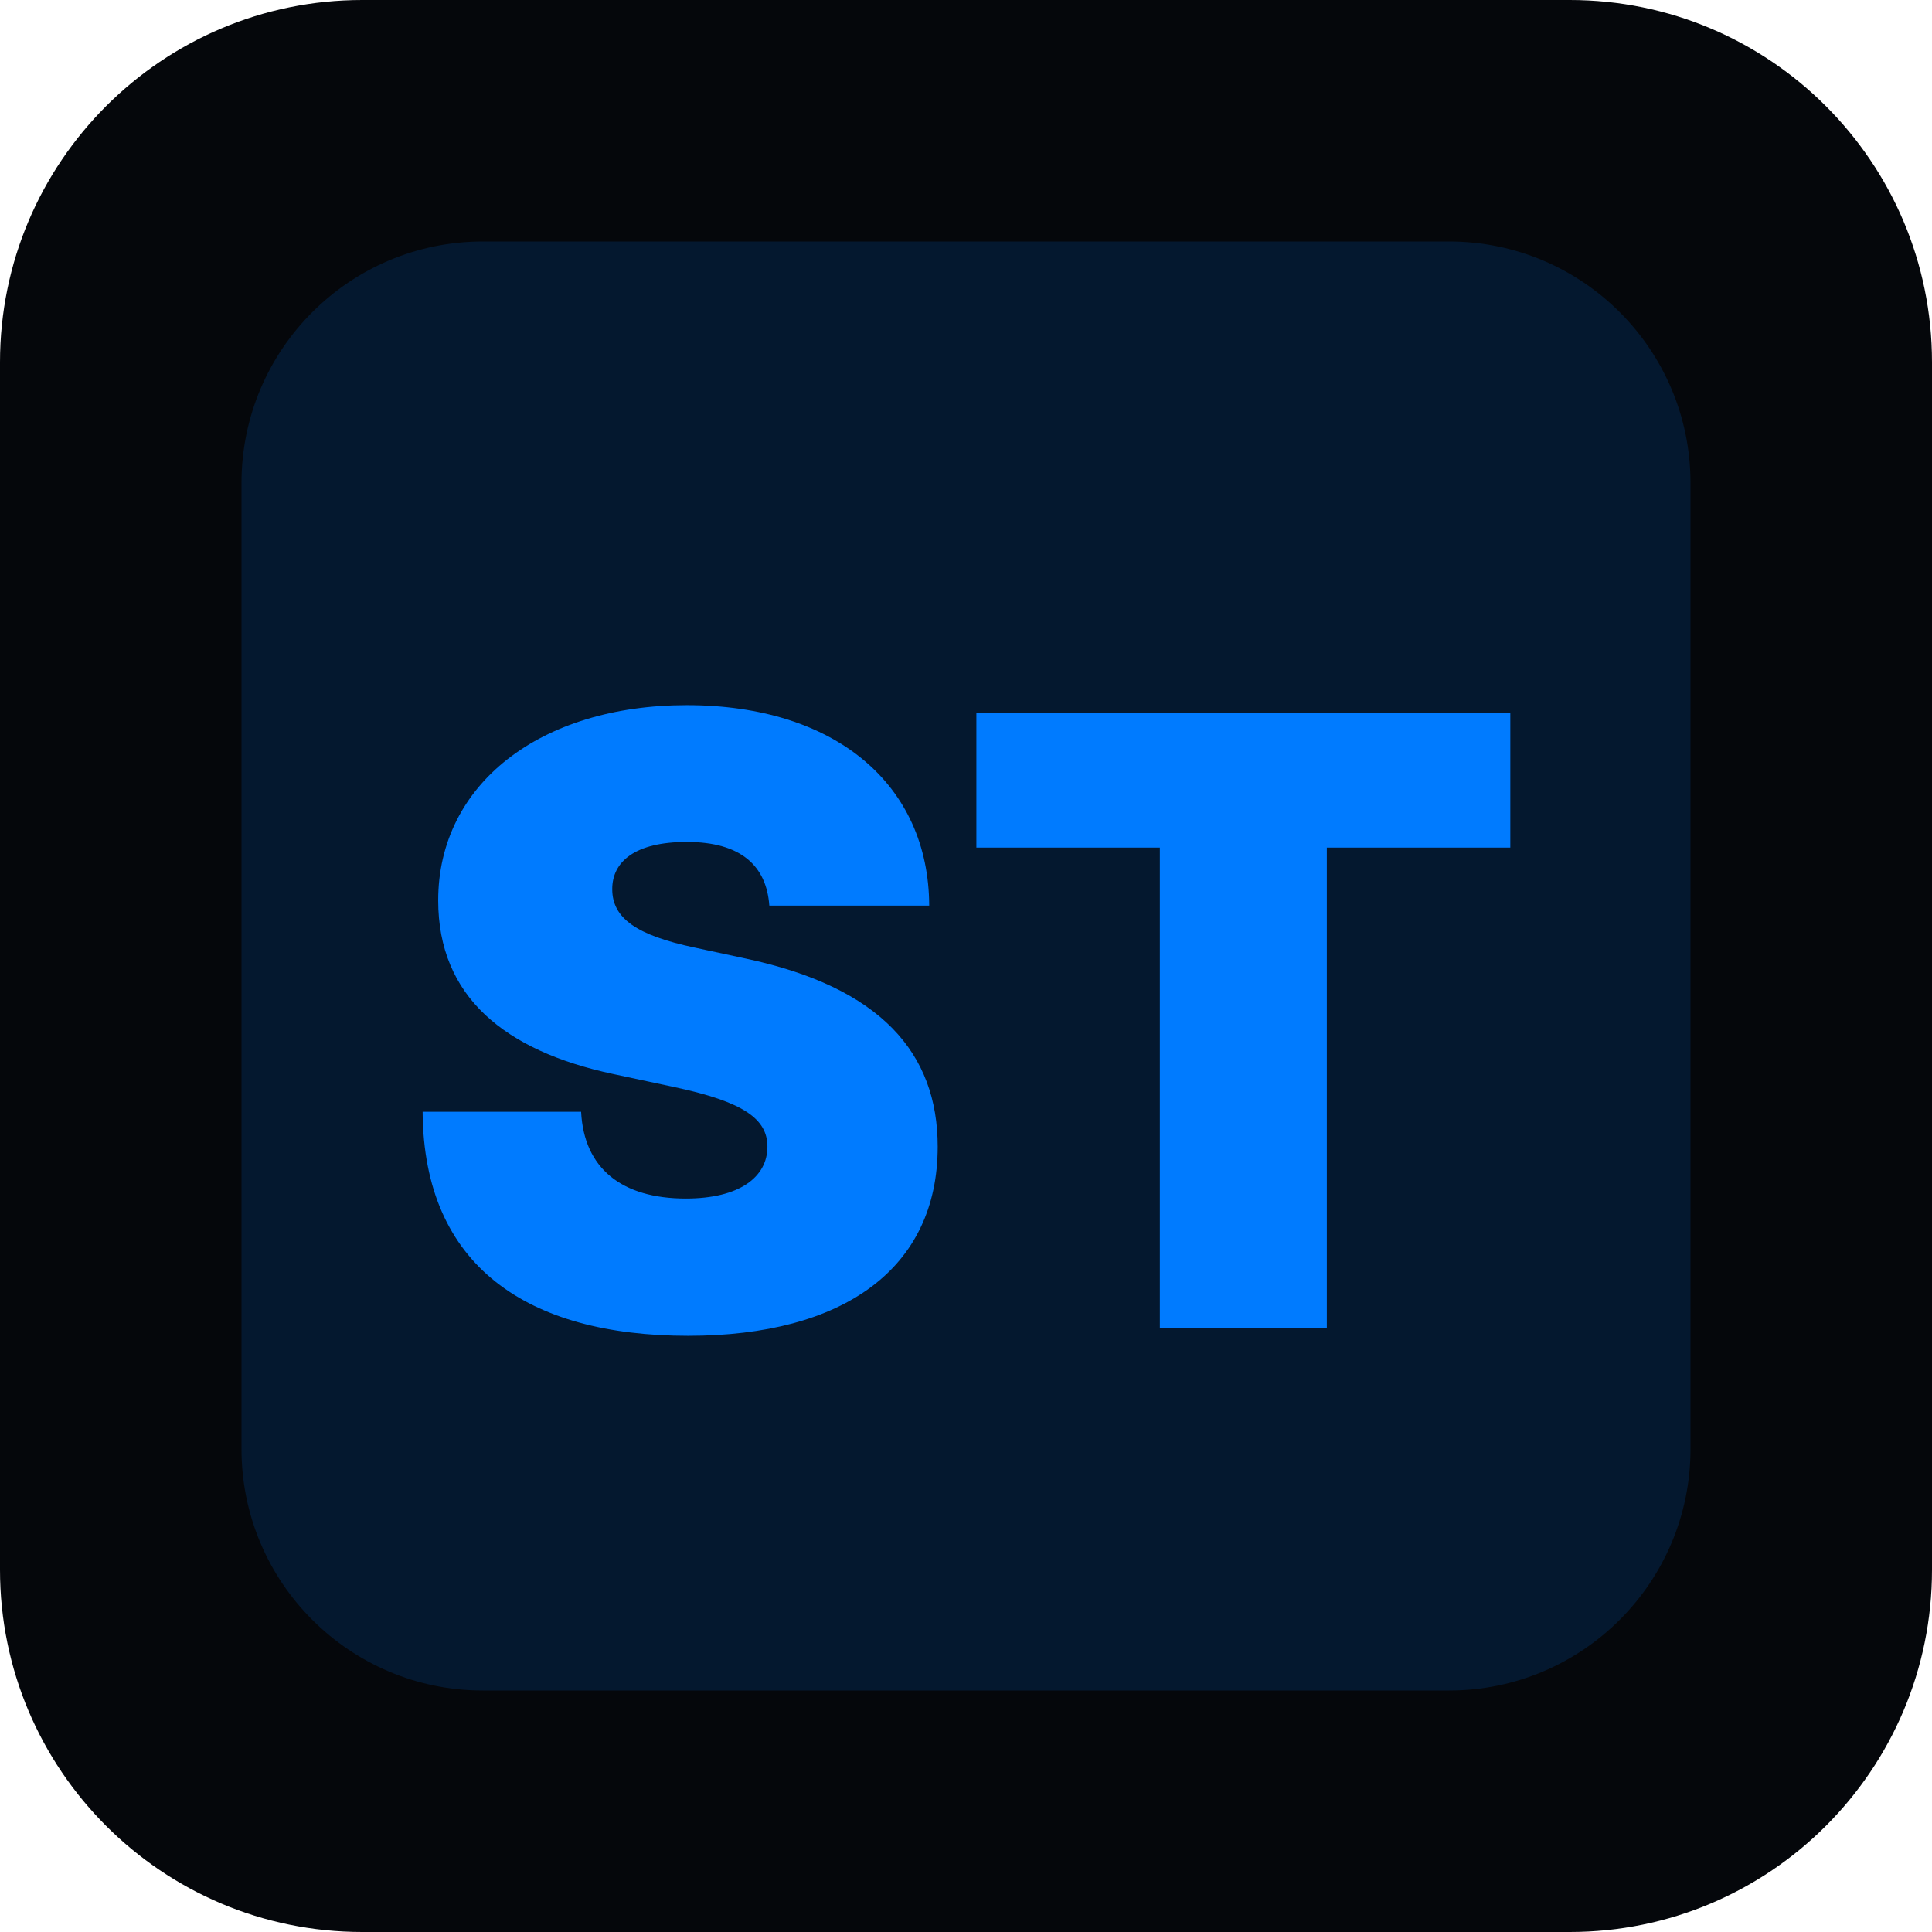
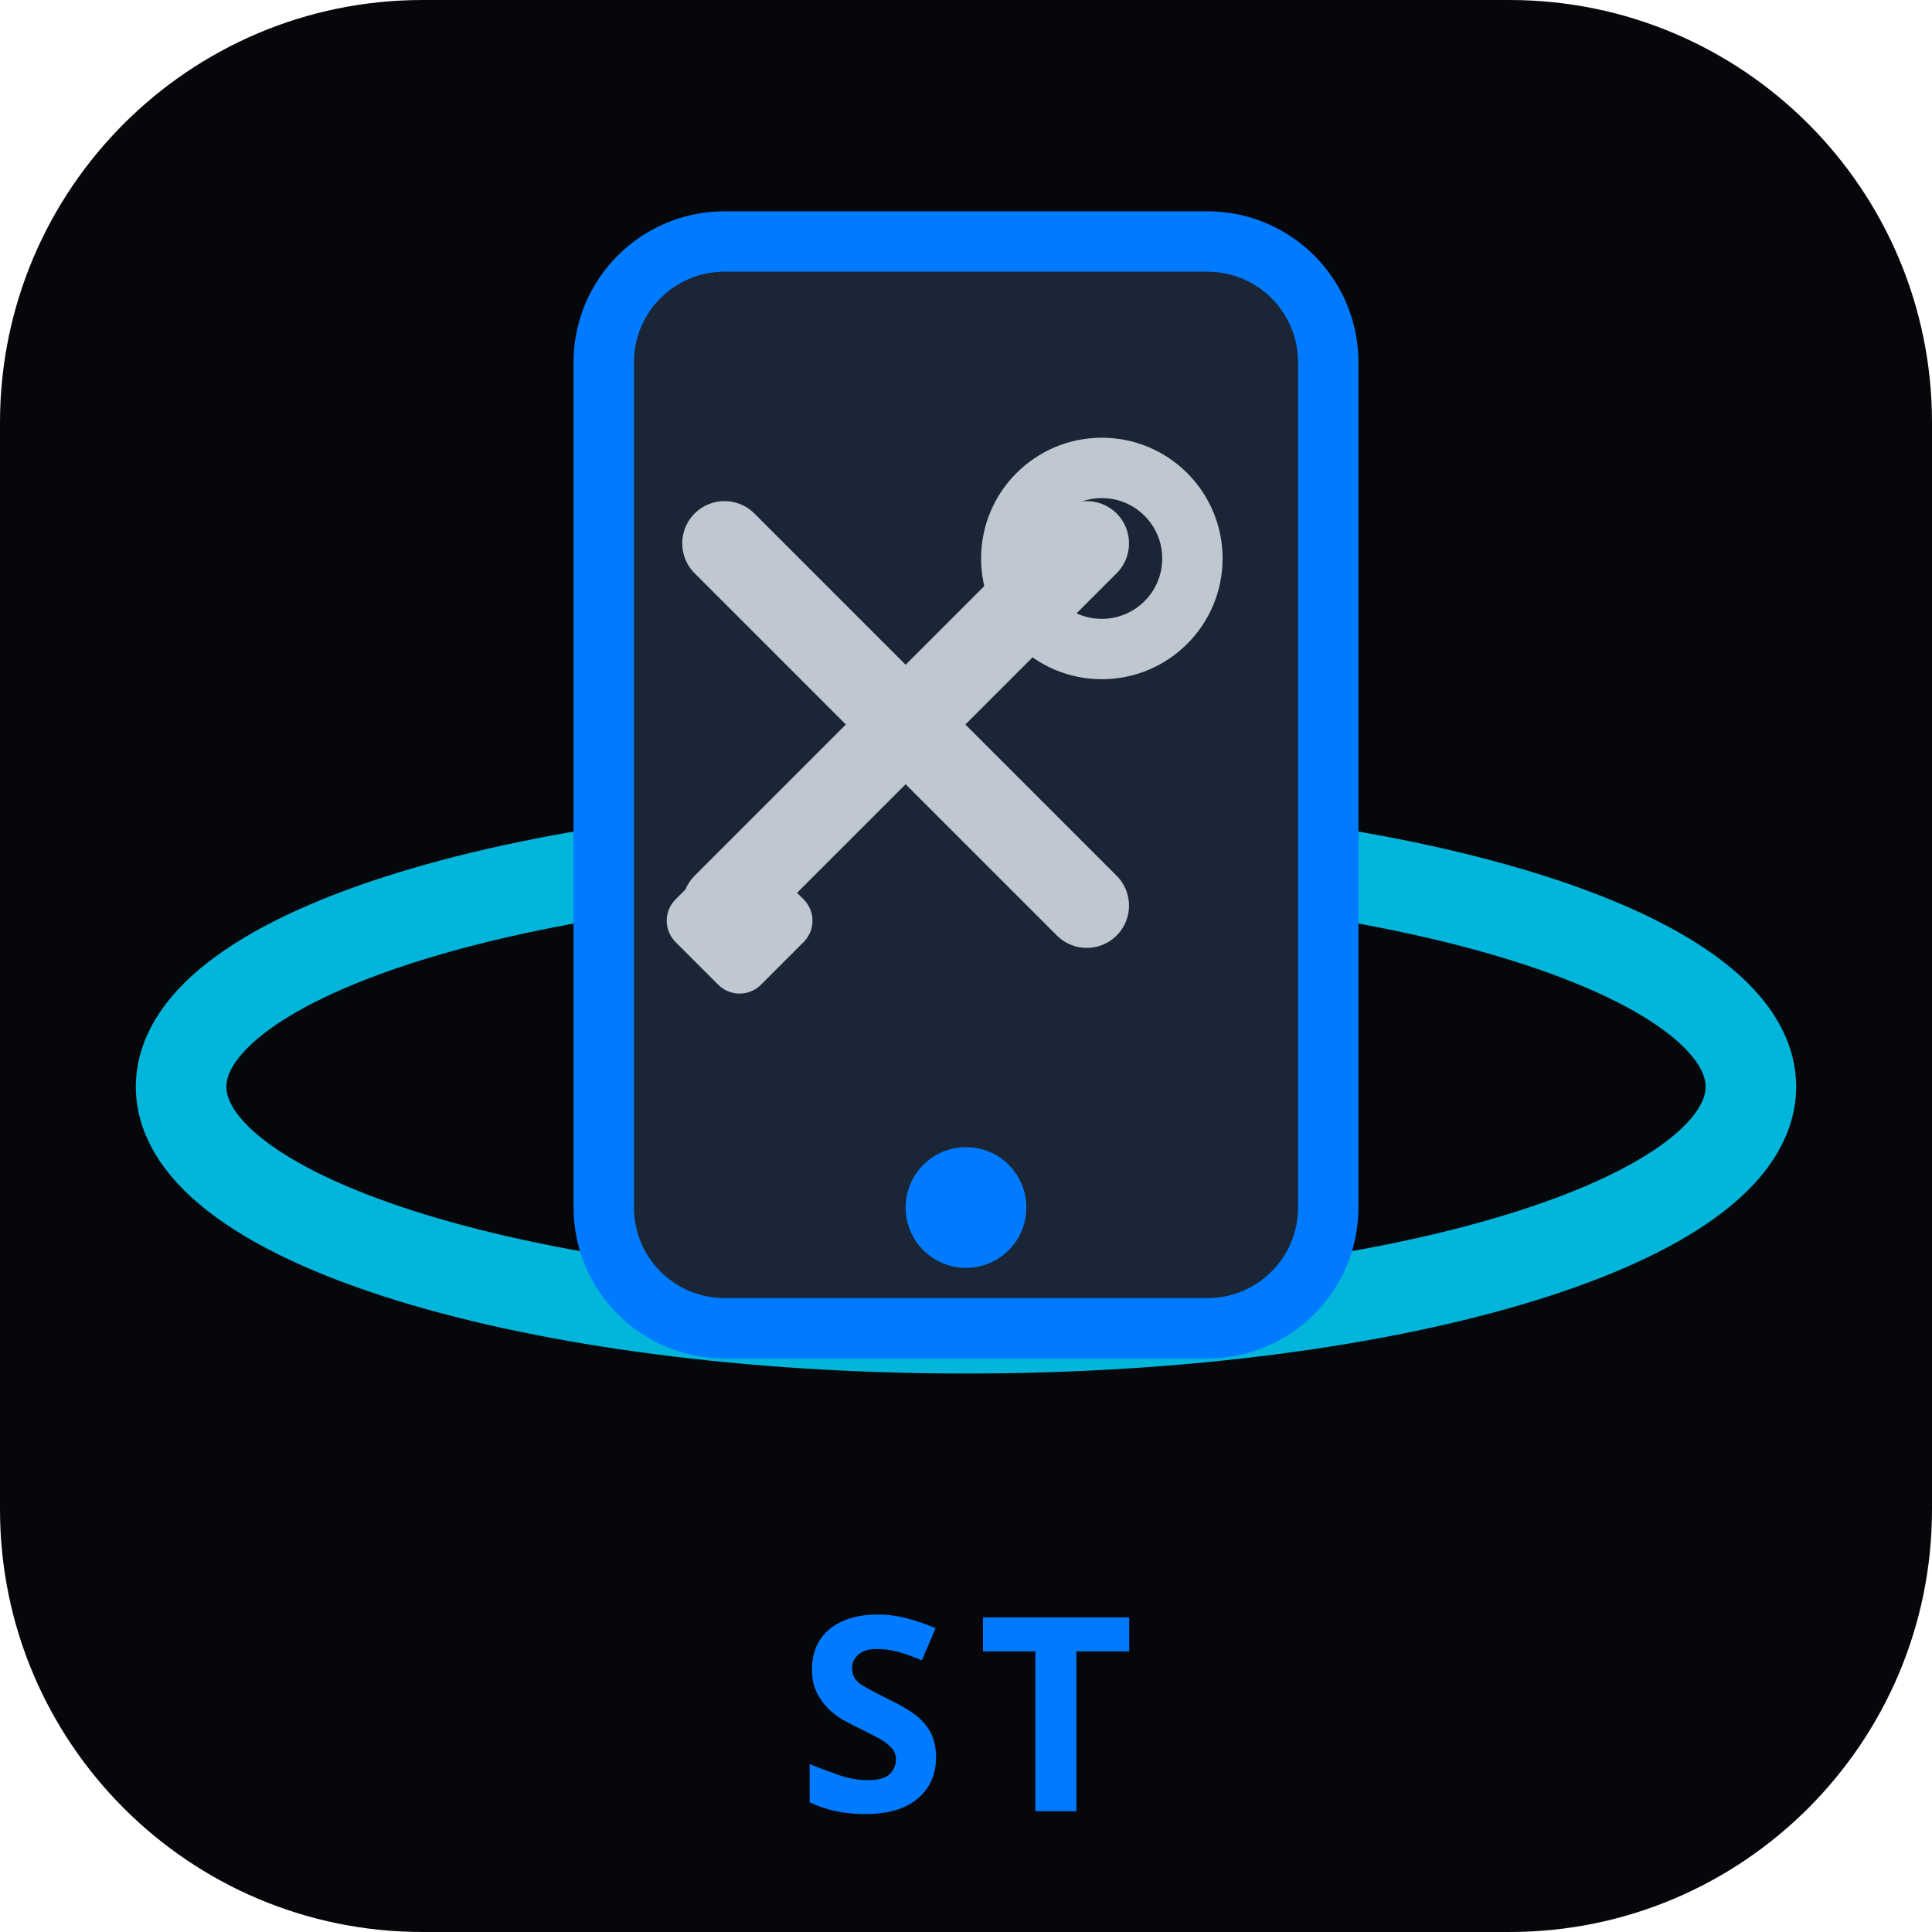
<svg xmlns="http://www.w3.org/2000/svg" viewBox="0 0 64 64">
-   <rect width="64" height="64" rx="12" fill="#05070B" />
-   <rect x="8" y="8" width="48" height="48" rx="8" fill="#007BFF" opacity="0.15" />
-   <text x="32" y="44" font-family="Inter, sans-serif" font-size="28" font-weight="900" fill="#007BFF" text-anchor="middle">ST</text>
+   <rect width="64" height="64" rx="14" fill="#05070B" />
+   <ellipse cx="32" cy="36" rx="26" ry="8" fill="none" stroke="#00D4FF" stroke-width="3" opacity="0.85" />
+   <rect x="20" y="8" width="24" height="36" rx="4" fill="#1A2535" stroke="#007BFF" stroke-width="2" />
+   <line x1="24" y1="30" x2="36" y2="18" stroke="#BFC7D1" stroke-width="2.8" stroke-linecap="round" />
+   <rect x="22.5" y="28.5" width="4" height="4" rx="1" fill="#BFC7D1" transform="rotate(-45 24.5 30.5)" />
+   <line x1="36" y1="30" x2="24" y2="18" stroke="#BFC7D1" stroke-width="2.8" stroke-linecap="round" />
+   <circle cx="36.5" cy="18.5" r="3" fill="none" stroke="#BFC7D1" stroke-width="2" />
+   <circle cx="32" cy="40" r="2" fill="#007BFF" />
+   <text x="32" y="60" font-family="Arial Black, sans-serif" font-size="9" font-weight="900" fill="#007BFF" text-anchor="middle" letter-spacing="1">ST</text>
</svg>
